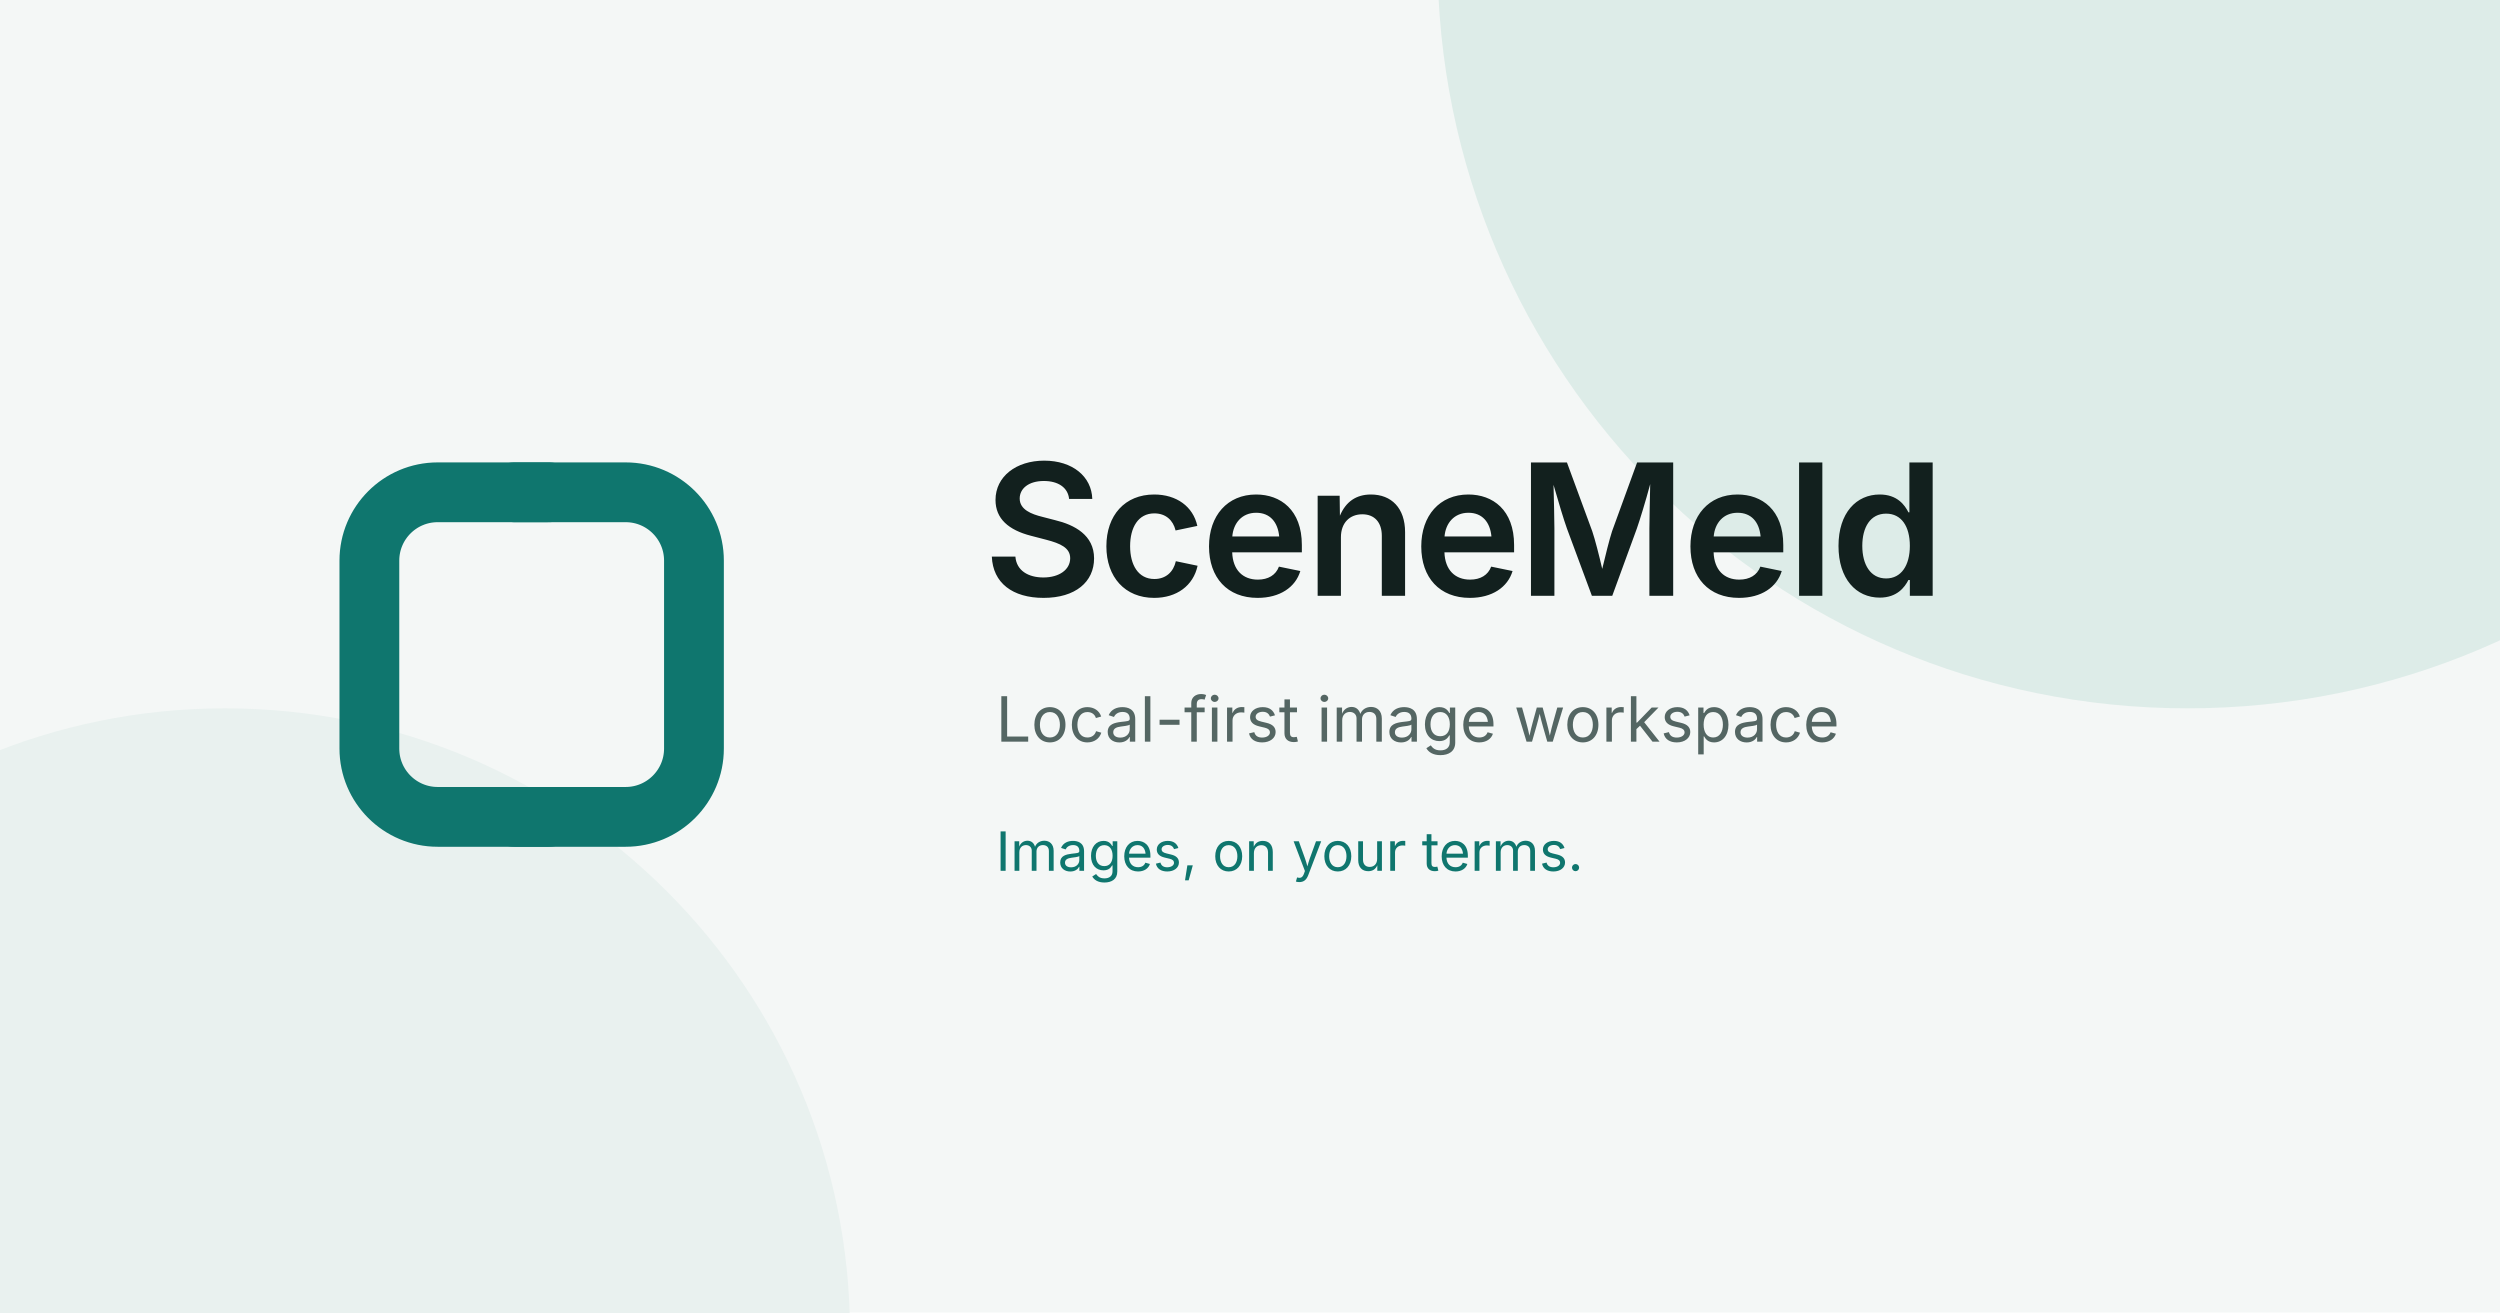
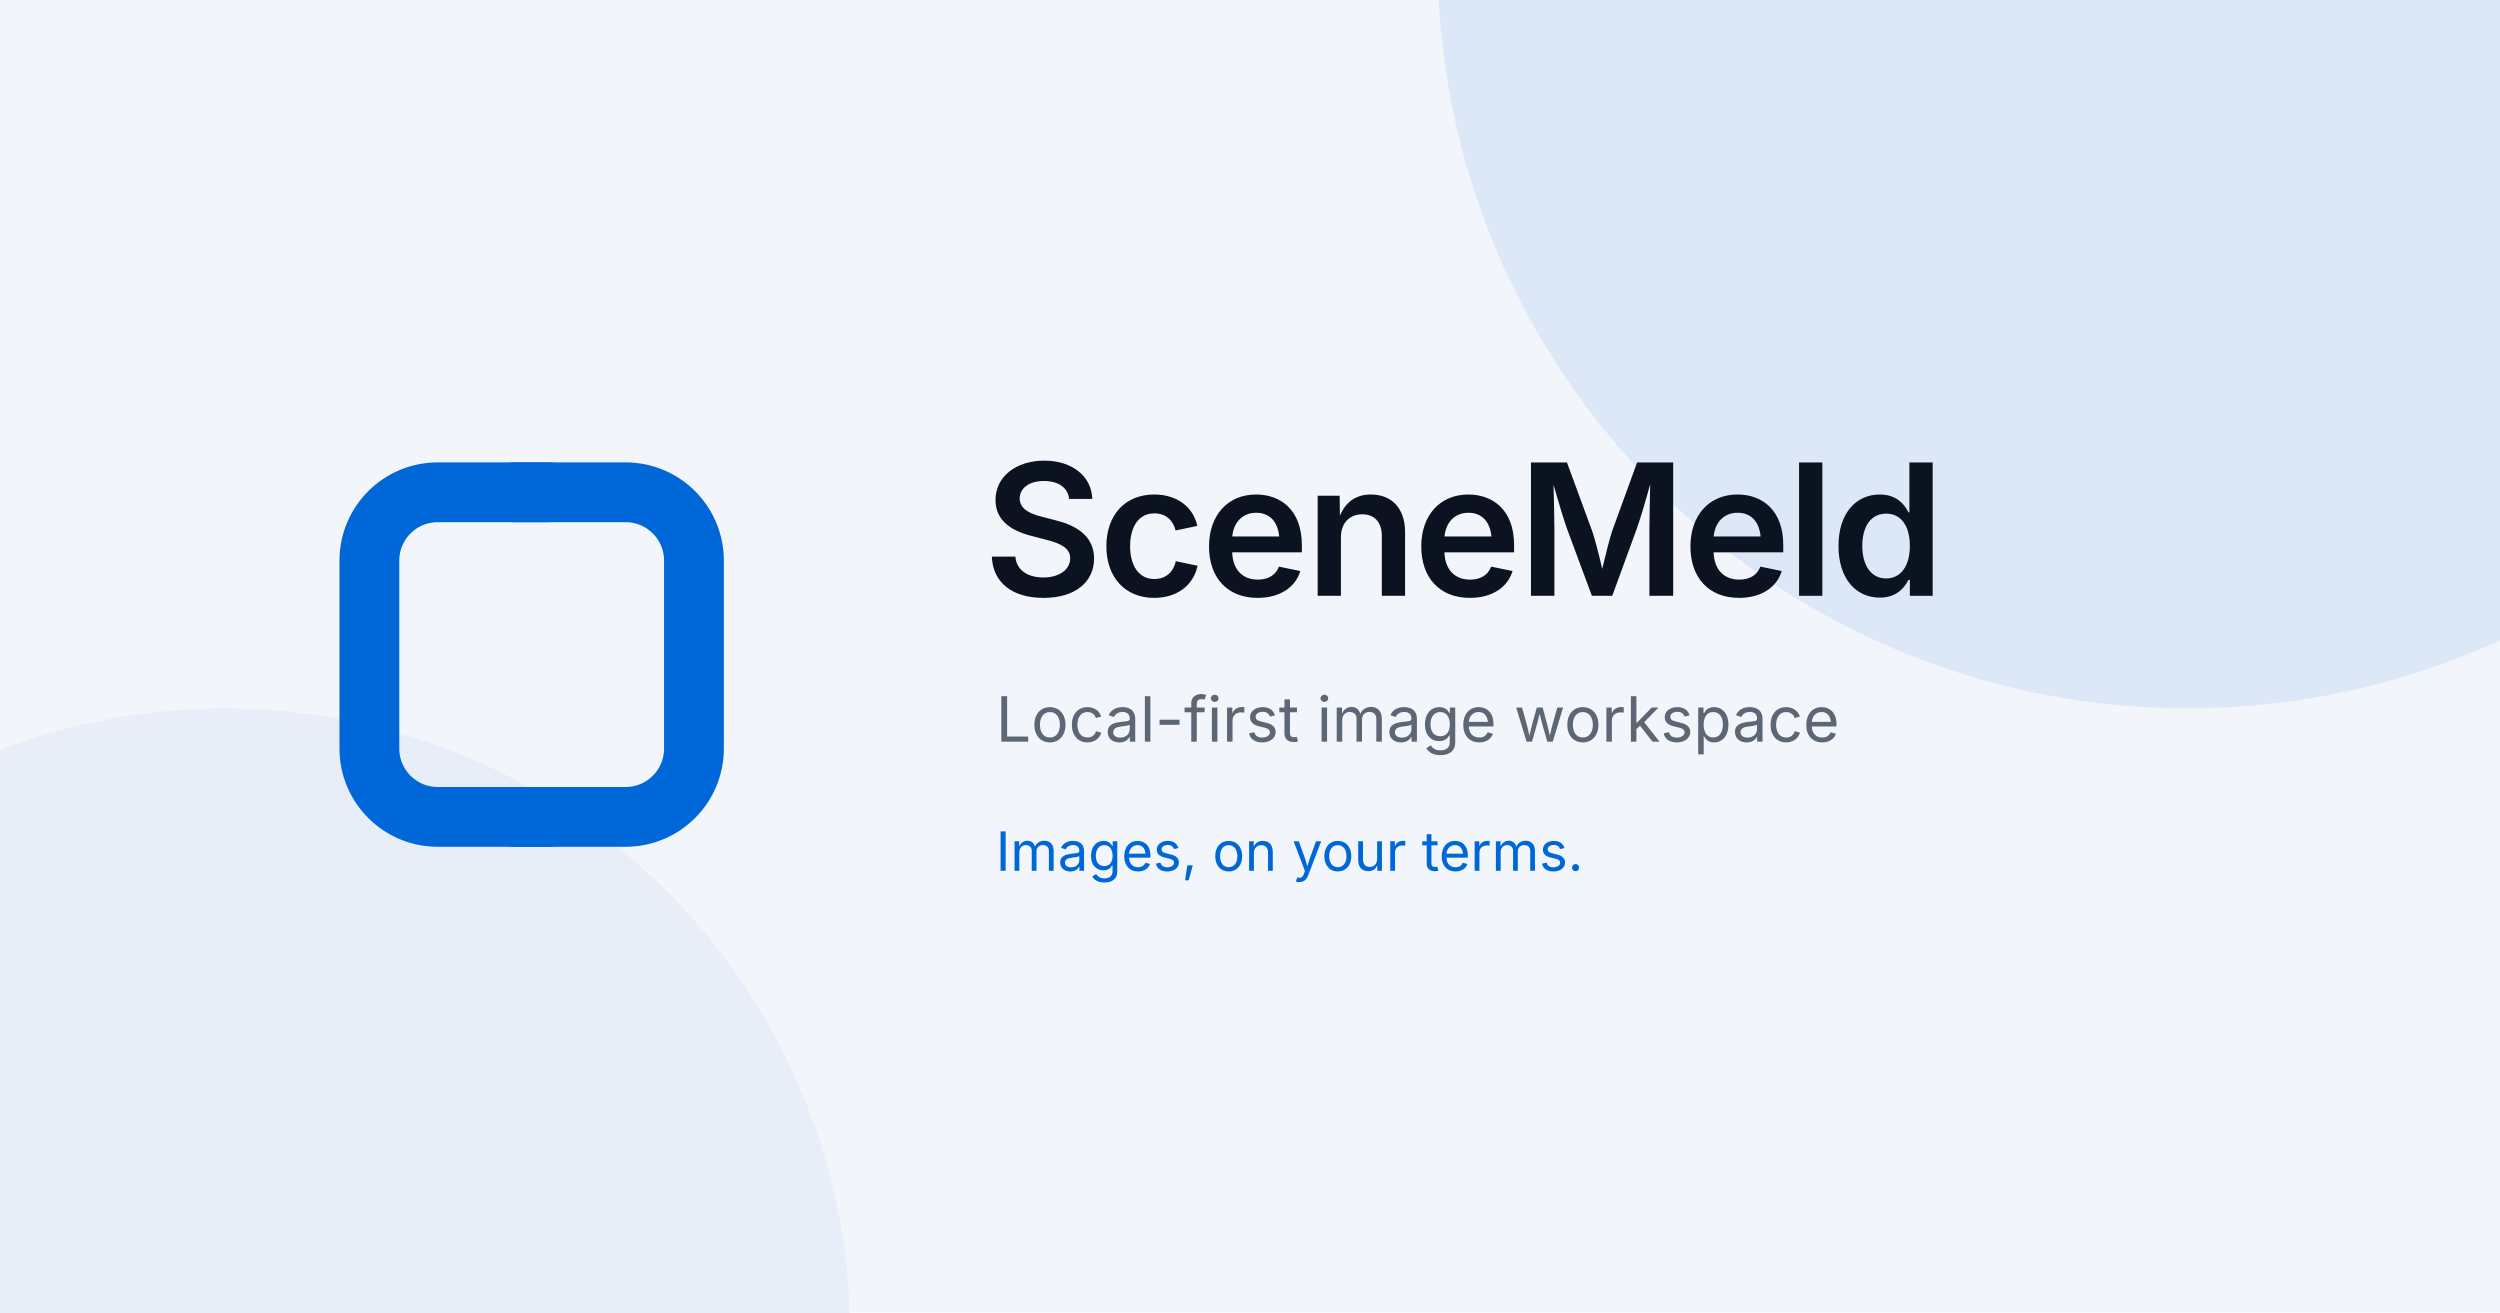
<svg xmlns="http://www.w3.org/2000/svg" viewBox="0 0 1200 630" fill="none">
-   <rect width="1200" height="630" fill="#F4F7F6" />
-   <circle cx="1050" cy="-20" r="360" fill="#DDECE8" />
-   <circle cx="108" cy="640" r="300" fill="#E9F1EF" />
-   <g transform="translate(124 183) scale(4.1)" stroke="#0F766E" stroke-width="7" stroke-linecap="round" stroke-linejoin="round">
+   <rect width="1200" height="630" fill="#F2F6FB" />
+   <circle cx="1050" cy="-20" r="360" fill="#DCE8F8" />
+   <circle cx="108" cy="640" r="300" fill="#E8EEF8" />
+   <g transform="translate(124 183) scale(4.1)" stroke="#0067D9" stroke-width="7" stroke-linecap="round" stroke-linejoin="round">
    <path d="M34 13H21a8 8 0 0 0-8 8v22a8 8 0 0 0 8 8h13" />
    <path d="M30 51h13a8 8 0 0 0 8-8V21a8 8 0 0 0-8-8H30" />
  </g>
-   <text x="472" y="286" fill="#12201E" font-family="-apple-system, BlinkMacSystemFont, Segoe UI, sans-serif" font-size="88" font-weight="600" letter-spacing="-2">SceneMeld</text>
-   <text x="478" y="356" fill="#546663" font-family="-apple-system, BlinkMacSystemFont, Segoe UI, sans-serif" font-size="30">Local-first image workspace</text>
-   <text x="478" y="418" fill="#0F766E" font-family="-apple-system, BlinkMacSystemFont, Segoe UI, sans-serif" font-size="26">Images, on your terms.</text>
+   <text x="472" y="286" fill="#0B1320" font-family="-apple-system, BlinkMacSystemFont, Segoe UI, sans-serif" font-size="88" font-weight="600" letter-spacing="-2">SceneMeld</text>
+   <text x="478" y="356" fill="#5C6675" font-family="-apple-system, BlinkMacSystemFont, Segoe UI, sans-serif" font-size="30">Local-first image workspace</text>
+   <text x="478" y="418" fill="#0067D9" font-family="-apple-system, BlinkMacSystemFont, Segoe UI, sans-serif" font-size="26">Images, on your terms.</text>
</svg>
